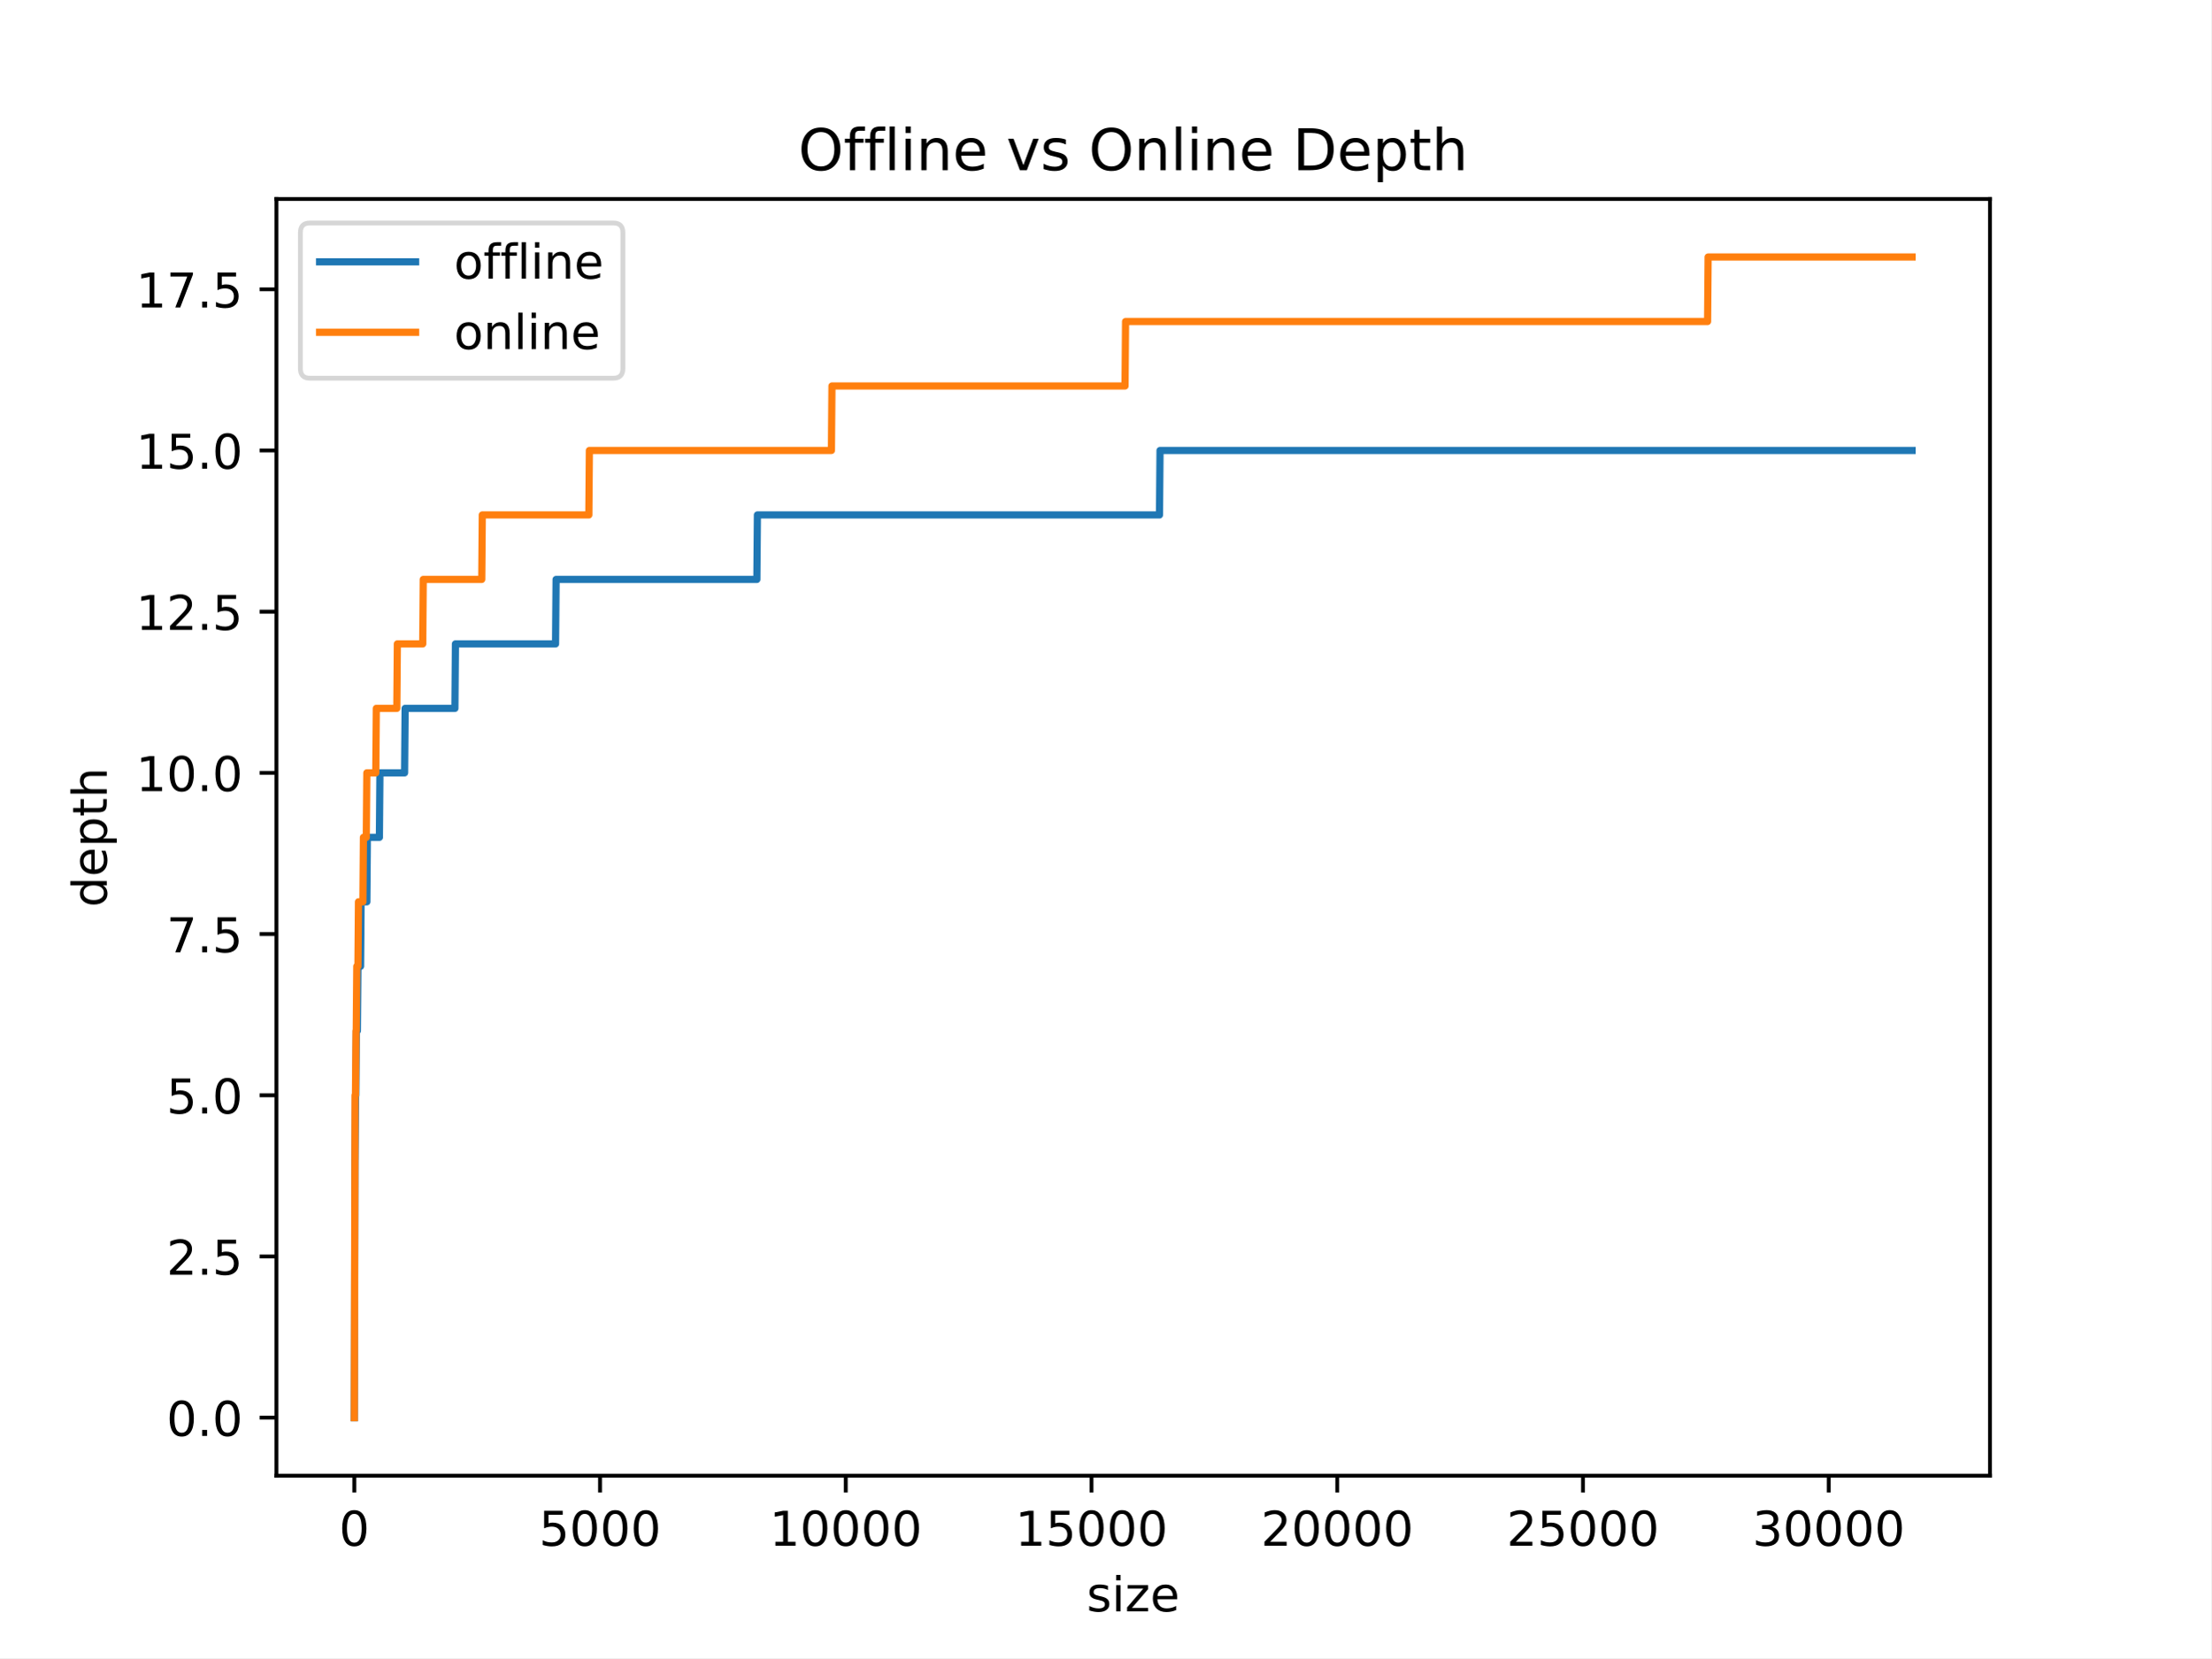
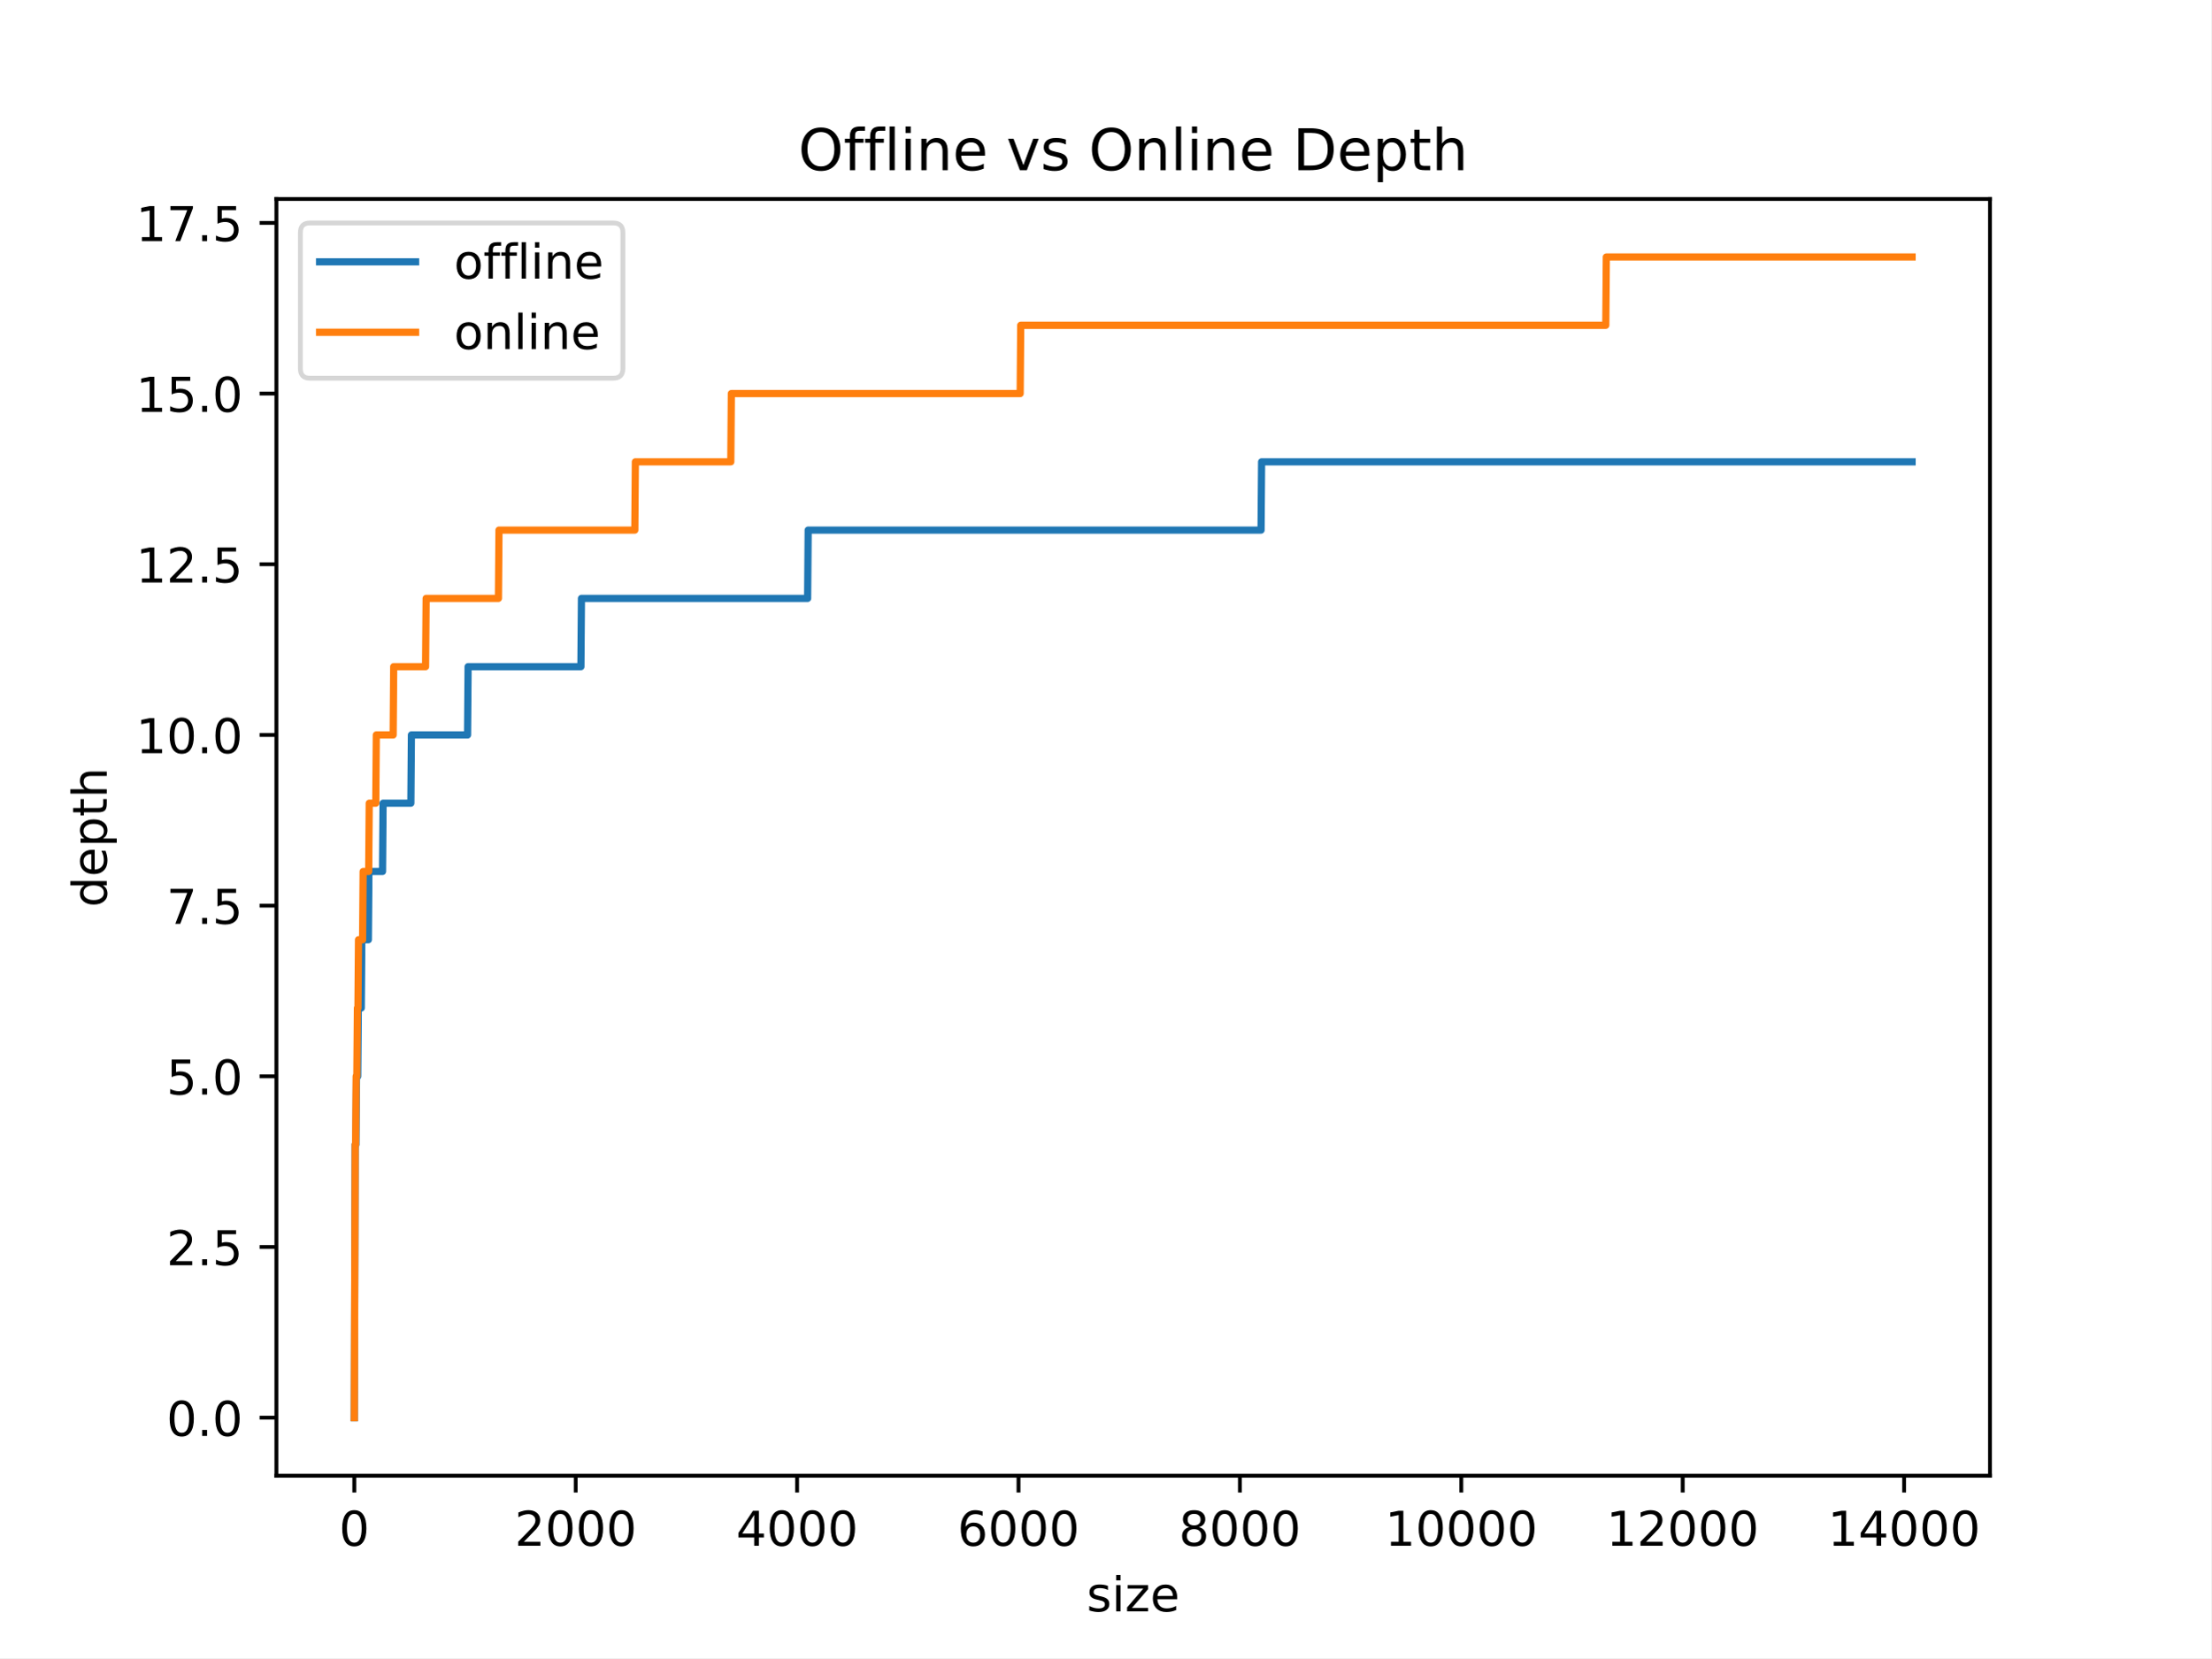
<svg xmlns="http://www.w3.org/2000/svg" xmlns:xlink="http://www.w3.org/1999/xlink" height="345.6pt" version="1.1" viewBox="0 0 460.8 345.6" width="460.8pt">
  <defs>
    <style type="text/css">
*{stroke-linecap:butt;stroke-linejoin:round;}
  </style>
  </defs>
  <g id="figure_1">
    <g id="patch_1">
      <path d="M 0 345.6  L 460.8 345.6  L 460.8 0  L 0 0  z " style="fill:#ffffff;" />
    </g>
    <g id="axes_1">
      <g id="patch_2">
        <path d="M 57.6 307.584  L 414.72 307.584  L 414.72 41.472  L 57.6 41.472  z " style="fill:#ffffff;" />
      </g>
      <g id="matplotlib.axis_1">
        <g id="xtick_1">
          <g id="line2d_1">
            <defs>
-               <path d="M 0 0  L 0 3.5  " id="m4bad02dc24" style="stroke:#000000;stroke-width:0.8;" />
-             </defs>
-             <g>
-               <use style="stroke:#000000;stroke-width:0.8;" x="73.833" xlink:href="#m4bad02dc24" y="307.584" />
+               <path d="M 0 0  L 0 3.5  " id="mfec7435ffe" style="stroke:#000000;stroke-width:0.8;" />
+             </defs>
+             <g>
+               <use style="stroke:#000000;stroke-width:0.8;" x="73.833" xlink:href="#mfec7435ffe" y="307.584" />
            </g>
          </g>
          <g id="text_1">
            <defs>
              <path d="M 31.781 66.406  Q 24.172 66.406 20.328 58.906  Q 16.5 51.422 16.5 36.375  Q 16.5 21.391 20.328 13.891  Q 24.172 6.391 31.781 6.391  Q 39.453 6.391 43.281 13.891  Q 47.125 21.391 47.125 36.375  Q 47.125 51.422 43.281 58.906  Q 39.453 66.406 31.781 66.406  z M 31.781 74.219  Q 44.047 74.219 50.516 64.516  Q 56.984 54.828 56.984 36.375  Q 56.984 17.969 50.516 8.266  Q 44.047 -1.422 31.781 -1.422  Q 19.531 -1.422 13.062 8.266  Q 6.594 17.969 6.594 36.375  Q 6.594 54.828 13.062 64.516  Q 19.531 74.219 31.781 74.219  z " id="DejaVuSans-48" />
            </defs>
            <g transform="translate(70.65148 322.1824)scale(0.1 -0.1)">
              <use xlink:href="#DejaVuSans-48" />
            </g>
          </g>
        </g>
        <g id="xtick_2">
          <g id="line2d_2">
            <g>
-               <use style="stroke:#000000;stroke-width:0.8;" x="125.047" xlink:href="#m4bad02dc24" y="307.584" />
+               <use style="stroke:#000000;stroke-width:0.8;" x="119.975" xlink:href="#mfec7435ffe" y="307.584" />
            </g>
          </g>
          <g id="text_2">
            <defs>
-               <path d="M 10.797 72.906  L 49.516 72.906  L 49.516 64.594  L 19.828 64.594  L 19.828 46.734  Q 21.969 47.469 24.109 47.828  Q 26.266 48.188 28.422 48.188  Q 40.625 48.188 47.75 41.5  Q 54.891 34.812 54.891 23.391  Q 54.891 11.625 47.562 5.094  Q 40.234 -1.422 26.906 -1.422  Q 22.312 -1.422 17.547 -0.641  Q 12.797 0.141 7.719 1.703  L 7.719 11.625  Q 12.109 9.234 16.797 8.062  Q 21.484 6.891 26.703 6.891  Q 35.156 6.891 40.078 11.328  Q 45.016 15.766 45.016 23.391  Q 45.016 31 40.078 35.438  Q 35.156 39.891 26.703 39.891  Q 22.75 39.891 18.812 39.016  Q 14.891 38.141 10.797 36.281  z " id="DejaVuSans-53" />
-             </defs>
-             <g transform="translate(112.3215 322.1824)scale(0.1 -0.1)">
-               <use xlink:href="#DejaVuSans-53" />
+               <path d="M 19.188 8.297  L 53.609 8.297  L 53.609 0  L 7.328 0  L 7.328 8.297  Q 12.938 14.109 22.625 23.891  Q 32.328 33.688 34.812 36.531  Q 39.547 41.844 41.422 45.531  Q 43.312 49.219 43.312 52.781  Q 43.312 58.594 39.234 62.25  Q 35.156 65.922 28.609 65.922  Q 23.969 65.922 18.812 64.312  Q 13.672 62.703 7.812 59.422  L 7.812 69.391  Q 13.766 71.781 18.938 73  Q 24.125 74.219 28.422 74.219  Q 39.75 74.219 46.484 68.547  Q 53.219 62.891 53.219 53.422  Q 53.219 48.922 51.531 44.891  Q 49.859 40.875 45.406 35.406  Q 44.188 33.984 37.641 27.219  Q 31.109 20.453 19.188 8.297  z " id="DejaVuSans-50" />
+             </defs>
+             <g transform="translate(107.2496 322.1824)scale(0.1 -0.1)">
+               <use xlink:href="#DejaVuSans-50" />
              <use x="63.623" xlink:href="#DejaVuSans-48" />
              <use x="127.246" xlink:href="#DejaVuSans-48" />
              <use x="190.869" xlink:href="#DejaVuSans-48" />
            </g>
          </g>
        </g>
        <g id="xtick_3">
          <g id="line2d_3">
            <g>
-               <use style="stroke:#000000;stroke-width:0.8;" x="176.26" xlink:href="#m4bad02dc24" y="307.584" />
+               <use style="stroke:#000000;stroke-width:0.8;" x="166.117" xlink:href="#mfec7435ffe" y="307.584" />
            </g>
          </g>
          <g id="text_3">
            <defs>
-               <path d="M 12.406 8.297  L 28.516 8.297  L 28.516 63.922  L 10.984 60.406  L 10.984 69.391  L 28.422 72.906  L 38.281 72.906  L 38.281 8.297  L 54.391 8.297  L 54.391 0  L 12.406 0  z " id="DejaVuSans-49" />
-             </defs>
-             <g transform="translate(160.3541 322.1824)scale(0.1 -0.1)">
-               <use xlink:href="#DejaVuSans-49" />
-               <use x="63.623" xlink:href="#DejaVuSans-48" />
-               <use x="127.246" xlink:href="#DejaVuSans-48" />
-               <use x="190.869" xlink:href="#DejaVuSans-48" />
-               <use x="254.492" xlink:href="#DejaVuSans-48" />
+               <path d="M 37.797 64.312  L 12.891 25.391  L 37.797 25.391  z M 35.203 72.906  L 47.609 72.906  L 47.609 25.391  L 58.016 25.391  L 58.016 17.188  L 47.609 17.188  L 47.609 0  L 37.797 0  L 37.797 17.188  L 4.891 17.188  L 4.891 26.703  z " id="DejaVuSans-52" />
+             </defs>
+             <g transform="translate(153.3916 322.1824)scale(0.1 -0.1)">
+               <use xlink:href="#DejaVuSans-52" />
+               <use x="63.623" xlink:href="#DejaVuSans-48" />
+               <use x="127.246" xlink:href="#DejaVuSans-48" />
+               <use x="190.869" xlink:href="#DejaVuSans-48" />
            </g>
          </g>
        </g>
        <g id="xtick_4">
          <g id="line2d_4">
            <g>
-               <use style="stroke:#000000;stroke-width:0.8;" x="227.474" xlink:href="#m4bad02dc24" y="307.584" />
+               <use style="stroke:#000000;stroke-width:0.8;" x="212.258" xlink:href="#mfec7435ffe" y="307.584" />
            </g>
          </g>
          <g id="text_4">
-             <g transform="translate(211.5679 322.1824)scale(0.1 -0.1)">
-               <use xlink:href="#DejaVuSans-49" />
-               <use x="63.623" xlink:href="#DejaVuSans-53" />
-               <use x="127.246" xlink:href="#DejaVuSans-48" />
-               <use x="190.869" xlink:href="#DejaVuSans-48" />
-               <use x="254.492" xlink:href="#DejaVuSans-48" />
+             <defs>
+               <path d="M 33.016 40.375  Q 26.375 40.375 22.484 35.828  Q 18.609 31.297 18.609 23.391  Q 18.609 15.531 22.484 10.953  Q 26.375 6.391 33.016 6.391  Q 39.656 6.391 43.531 10.953  Q 47.406 15.531 47.406 23.391  Q 47.406 31.297 43.531 35.828  Q 39.656 40.375 33.016 40.375  z M 52.594 71.297  L 52.594 62.312  Q 48.875 64.062 45.094 64.984  Q 41.312 65.922 37.594 65.922  Q 27.828 65.922 22.672 59.328  Q 17.531 52.734 16.797 39.406  Q 19.672 43.656 24.016 45.922  Q 28.375 48.188 33.594 48.188  Q 44.578 48.188 50.953 41.516  Q 57.328 34.859 57.328 23.391  Q 57.328 12.156 50.688 5.359  Q 44.047 -1.422 33.016 -1.422  Q 20.359 -1.422 13.672 8.266  Q 6.984 17.969 6.984 36.375  Q 6.984 53.656 15.188 63.938  Q 23.391 74.219 37.203 74.219  Q 40.922 74.219 44.703 73.484  Q 48.484 72.75 52.594 71.297  z " id="DejaVuSans-54" />
+             </defs>
+             <g transform="translate(199.5335 322.1824)scale(0.1 -0.1)">
+               <use xlink:href="#DejaVuSans-54" />
+               <use x="63.623" xlink:href="#DejaVuSans-48" />
+               <use x="127.246" xlink:href="#DejaVuSans-48" />
+               <use x="190.869" xlink:href="#DejaVuSans-48" />
            </g>
          </g>
        </g>
        <g id="xtick_5">
          <g id="line2d_5">
            <g>
-               <use style="stroke:#000000;stroke-width:0.8;" x="278.688" xlink:href="#m4bad02dc24" y="307.584" />
+               <use style="stroke:#000000;stroke-width:0.8;" x="258.4" xlink:href="#mfec7435ffe" y="307.584" />
            </g>
          </g>
          <g id="text_5">
            <defs>
-               <path d="M 19.188 8.297  L 53.609 8.297  L 53.609 0  L 7.328 0  L 7.328 8.297  Q 12.938 14.109 22.625 23.891  Q 32.328 33.688 34.812 36.531  Q 39.547 41.844 41.422 45.531  Q 43.312 49.219 43.312 52.781  Q 43.312 58.594 39.234 62.25  Q 35.156 65.922 28.609 65.922  Q 23.969 65.922 18.812 64.312  Q 13.672 62.703 7.812 59.422  L 7.812 69.391  Q 13.766 71.781 18.938 73  Q 24.125 74.219 28.422 74.219  Q 39.75 74.219 46.484 68.547  Q 53.219 62.891 53.219 53.422  Q 53.219 48.922 51.531 44.891  Q 49.859 40.875 45.406 35.406  Q 44.188 33.984 37.641 27.219  Q 31.109 20.453 19.188 8.297  z " id="DejaVuSans-50" />
-             </defs>
-             <g transform="translate(262.7817 322.1824)scale(0.1 -0.1)">
-               <use xlink:href="#DejaVuSans-50" />
-               <use x="63.623" xlink:href="#DejaVuSans-48" />
-               <use x="127.246" xlink:href="#DejaVuSans-48" />
-               <use x="190.869" xlink:href="#DejaVuSans-48" />
-               <use x="254.492" xlink:href="#DejaVuSans-48" />
+               <path d="M 31.781 34.625  Q 24.75 34.625 20.719 30.859  Q 16.703 27.094 16.703 20.516  Q 16.703 13.922 20.719 10.156  Q 24.75 6.391 31.781 6.391  Q 38.812 6.391 42.859 10.172  Q 46.922 13.969 46.922 20.516  Q 46.922 27.094 42.891 30.859  Q 38.875 34.625 31.781 34.625  z M 21.922 38.812  Q 15.578 40.375 12.031 44.719  Q 8.5 49.078 8.5 55.328  Q 8.5 64.062 14.719 69.141  Q 20.953 74.219 31.781 74.219  Q 42.672 74.219 48.875 69.141  Q 55.078 64.062 55.078 55.328  Q 55.078 49.078 51.531 44.719  Q 48 40.375 41.703 38.812  Q 48.828 37.156 52.797 32.312  Q 56.781 27.484 56.781 20.516  Q 56.781 9.906 50.312 4.234  Q 43.844 -1.422 31.781 -1.422  Q 19.734 -1.422 13.25 4.234  Q 6.781 9.906 6.781 20.516  Q 6.781 27.484 10.781 32.312  Q 14.797 37.156 21.922 38.812  z M 18.312 54.391  Q 18.312 48.734 21.844 45.562  Q 25.391 42.391 31.781 42.391  Q 38.141 42.391 41.719 45.562  Q 45.312 48.734 45.312 54.391  Q 45.312 60.062 41.719 63.234  Q 38.141 66.406 31.781 66.406  Q 25.391 66.406 21.844 63.234  Q 18.312 60.062 18.312 54.391  z " id="DejaVuSans-56" />
+             </defs>
+             <g transform="translate(245.6754 322.1824)scale(0.1 -0.1)">
+               <use xlink:href="#DejaVuSans-56" />
+               <use x="63.623" xlink:href="#DejaVuSans-48" />
+               <use x="127.246" xlink:href="#DejaVuSans-48" />
+               <use x="190.869" xlink:href="#DejaVuSans-48" />
            </g>
          </g>
        </g>
        <g id="xtick_6">
          <g id="line2d_6">
            <g>
-               <use style="stroke:#000000;stroke-width:0.8;" x="329.902" xlink:href="#m4bad02dc24" y="307.584" />
+               <use style="stroke:#000000;stroke-width:0.8;" x="304.542" xlink:href="#mfec7435ffe" y="307.584" />
            </g>
          </g>
          <g id="text_6">
-             <g transform="translate(313.9955 322.1824)scale(0.1 -0.1)">
-               <use xlink:href="#DejaVuSans-50" />
-               <use x="63.623" xlink:href="#DejaVuSans-53" />
+             <defs>
+               <path d="M 12.406 8.297  L 28.516 8.297  L 28.516 63.922  L 10.984 60.406  L 10.984 69.391  L 28.422 72.906  L 38.281 72.906  L 38.281 8.297  L 54.391 8.297  L 54.391 0  L 12.406 0  z " id="DejaVuSans-49" />
+             </defs>
+             <g transform="translate(288.6361 322.1824)scale(0.1 -0.1)">
+               <use xlink:href="#DejaVuSans-49" />
+               <use x="63.623" xlink:href="#DejaVuSans-48" />
              <use x="127.246" xlink:href="#DejaVuSans-48" />
              <use x="190.869" xlink:href="#DejaVuSans-48" />
              <use x="254.492" xlink:href="#DejaVuSans-48" />
            </g>
          </g>
        </g>
        <g id="xtick_7">
          <g id="line2d_7">
            <g>
-               <use style="stroke:#000000;stroke-width:0.8;" x="381.116" xlink:href="#m4bad02dc24" y="307.584" />
+               <use style="stroke:#000000;stroke-width:0.8;" x="350.684" xlink:href="#mfec7435ffe" y="307.584" />
            </g>
          </g>
          <g id="text_7">
-             <defs>
-               <path d="M 40.578 39.312  Q 47.656 37.797 51.625 33  Q 55.609 28.219 55.609 21.188  Q 55.609 10.406 48.188 4.484  Q 40.766 -1.422 27.094 -1.422  Q 22.516 -1.422 17.656 -0.516  Q 12.797 0.391 7.625 2.203  L 7.625 11.719  Q 11.719 9.328 16.594 8.109  Q 21.484 6.891 26.812 6.891  Q 36.078 6.891 40.938 10.547  Q 45.797 14.203 45.797 21.188  Q 45.797 27.641 41.281 31.266  Q 36.766 34.906 28.719 34.906  L 20.219 34.906  L 20.219 43.016  L 29.109 43.016  Q 36.375 43.016 40.234 45.922  Q 44.094 48.828 44.094 54.297  Q 44.094 59.906 40.109 62.906  Q 36.141 65.922 28.719 65.922  Q 24.656 65.922 20.016 65.031  Q 15.375 64.156 9.812 62.312  L 9.812 71.094  Q 15.438 72.656 20.344 73.438  Q 25.25 74.219 29.594 74.219  Q 40.828 74.219 47.359 69.109  Q 53.906 64.016 53.906 55.328  Q 53.906 49.266 50.438 45.094  Q 46.969 40.922 40.578 39.312  z " id="DejaVuSans-51" />
-             </defs>
-             <g transform="translate(365.2093 322.1824)scale(0.1 -0.1)">
-               <use xlink:href="#DejaVuSans-51" />
-               <use x="63.623" xlink:href="#DejaVuSans-48" />
+             <g transform="translate(334.778 322.1824)scale(0.1 -0.1)">
+               <use xlink:href="#DejaVuSans-49" />
+               <use x="63.623" xlink:href="#DejaVuSans-50" />
              <use x="127.246" xlink:href="#DejaVuSans-48" />
              <use x="190.869" xlink:href="#DejaVuSans-48" />
              <use x="254.492" xlink:href="#DejaVuSans-48" />
            </g>
          </g>
        </g>
-         <g id="text_8">
+         <g id="xtick_8">
+           <g id="line2d_8">
+             <g>
+               <use style="stroke:#000000;stroke-width:0.8;" x="396.826" xlink:href="#mfec7435ffe" y="307.584" />
+             </g>
+           </g>
+           <g id="text_8">
+             <g transform="translate(380.9199 322.1824)scale(0.1 -0.1)">
+               <use xlink:href="#DejaVuSans-49" />
+               <use x="63.623" xlink:href="#DejaVuSans-52" />
+               <use x="127.246" xlink:href="#DejaVuSans-48" />
+               <use x="190.869" xlink:href="#DejaVuSans-48" />
+               <use x="254.492" xlink:href="#DejaVuSans-48" />
+             </g>
+           </g>
+         </g>
+         <g id="text_9">
          <defs>
            <path d="M 44.281 53.078  L 44.281 44.578  Q 40.484 46.531 36.375 47.5  Q 32.281 48.484 27.875 48.484  Q 21.188 48.484 17.844 46.438  Q 14.5 44.391 14.5 40.281  Q 14.5 37.156 16.891 35.375  Q 19.281 33.594 26.516 31.984  L 29.594 31.297  Q 39.156 29.25 43.188 25.516  Q 47.219 21.781 47.219 15.094  Q 47.219 7.469 41.188 3.016  Q 35.156 -1.422 24.609 -1.422  Q 20.219 -1.422 15.453 -0.562  Q 10.688 0.297 5.422 2  L 5.422 11.281  Q 10.406 8.688 15.234 7.391  Q 20.062 6.109 24.812 6.109  Q 31.156 6.109 34.562 8.281  Q 37.984 10.453 37.984 14.406  Q 37.984 18.062 35.516 20.016  Q 33.062 21.969 24.703 23.781  L 21.578 24.516  Q 13.234 26.266 9.516 29.906  Q 5.812 33.547 5.812 39.891  Q 5.812 47.609 11.281 51.797  Q 16.75 56 26.812 56  Q 31.781 56 36.172 55.266  Q 40.578 54.547 44.281 53.078  z " id="DejaVuSans-115" />
            <path d="M 9.422 54.688  L 18.406 54.688  L 18.406 0  L 9.422 0  z M 9.422 75.984  L 18.406 75.984  L 18.406 64.594  L 9.422 64.594  z " id="DejaVuSans-105" />
            <path d="M 5.516 54.688  L 48.188 54.688  L 48.188 46.484  L 14.406 7.172  L 48.188 7.172  L 48.188 0  L 4.297 0  L 4.297 8.203  L 38.094 47.516  L 5.516 47.516  z " id="DejaVuSans-122" />
            <path d="M 56.203 29.594  L 56.203 25.203  L 14.891 25.203  Q 15.484 15.922 20.484 11.062  Q 25.484 6.203 34.422 6.203  Q 39.594 6.203 44.453 7.469  Q 49.312 8.734 54.109 11.281  L 54.109 2.781  Q 49.266 0.734 44.188 -0.344  Q 39.109 -1.422 33.891 -1.422  Q 20.797 -1.422 13.156 6.188  Q 5.516 13.812 5.516 26.812  Q 5.516 40.234 12.766 48.109  Q 20.016 56 32.328 56  Q 43.359 56 49.781 48.891  Q 56.203 41.797 56.203 29.594  z M 47.219 32.234  Q 47.125 39.594 43.094 43.984  Q 39.062 48.391 32.422 48.391  Q 24.906 48.391 20.391 44.141  Q 15.875 39.891 15.188 32.172  z " id="DejaVuSans-101" />
          </defs>
          <g transform="translate(226.4655 335.8606)scale(0.1 -0.1)">
            <use xlink:href="#DejaVuSans-115" />
            <use x="52.1" xlink:href="#DejaVuSans-105" />
            <use x="79.883" xlink:href="#DejaVuSans-122" />
            <use x="132.373" xlink:href="#DejaVuSans-101" />
          </g>
        </g>
      </g>
      <g id="matplotlib.axis_2">
        <g id="ytick_1">
-           <g id="line2d_8">
-             <defs>
-               <path d="M 0 0  L -3.5 0  " id="m435a997196" style="stroke:#000000;stroke-width:0.8;" />
-             </defs>
-             <g>
-               <use style="stroke:#000000;stroke-width:0.8;" x="57.6" xlink:href="#m435a997196" y="295.488" />
-             </g>
-           </g>
-           <g id="text_9">
+           <g id="line2d_9">
+             <defs>
+               <path d="M 0 0  L -3.5 0  " id="m0fbe414d93" style="stroke:#000000;stroke-width:0.8;" />
+             </defs>
+             <g>
+               <use style="stroke:#000000;stroke-width:0.8;" x="57.6" xlink:href="#m0fbe414d93" y="295.488" />
+             </g>
+           </g>
+           <g id="text_10">
            <defs>
              <path d="M 10.688 12.406  L 21 12.406  L 21 0  L 10.688 0  z " id="DejaVuSans-46" />
            </defs>
            <g transform="translate(34.69687 299.2872)scale(0.1 -0.1)">
              <use xlink:href="#DejaVuSans-48" />
              <use x="63.623" xlink:href="#DejaVuSans-46" />
              <use x="95.41" xlink:href="#DejaVuSans-48" />
            </g>
          </g>
        </g>
        <g id="ytick_2">
-           <g id="line2d_9">
-             <g>
-               <use style="stroke:#000000;stroke-width:0.8;" x="57.6" xlink:href="#m435a997196" y="261.888" />
-             </g>
-           </g>
-           <g id="text_10">
-             <g transform="translate(34.69687 265.6872)scale(0.1 -0.1)">
+           <g id="line2d_10">
+             <g>
+               <use style="stroke:#000000;stroke-width:0.8;" x="57.6" xlink:href="#m0fbe414d93" y="259.912" />
+             </g>
+           </g>
+           <g id="text_11">
+             <defs>
+               <path d="M 10.797 72.906  L 49.516 72.906  L 49.516 64.594  L 19.828 64.594  L 19.828 46.734  Q 21.969 47.469 24.109 47.828  Q 26.266 48.188 28.422 48.188  Q 40.625 48.188 47.75 41.5  Q 54.891 34.812 54.891 23.391  Q 54.891 11.625 47.562 5.094  Q 40.234 -1.422 26.906 -1.422  Q 22.312 -1.422 17.547 -0.641  Q 12.797 0.141 7.719 1.703  L 7.719 11.625  Q 12.109 9.234 16.797 8.062  Q 21.484 6.891 26.703 6.891  Q 35.156 6.891 40.078 11.328  Q 45.016 15.766 45.016 23.391  Q 45.016 31 40.078 35.438  Q 35.156 39.891 26.703 39.891  Q 22.75 39.891 18.812 39.016  Q 14.891 38.141 10.797 36.281  z " id="DejaVuSans-53" />
+             </defs>
+             <g transform="translate(34.69687 263.7107)scale(0.1 -0.1)">
              <use xlink:href="#DejaVuSans-50" />
              <use x="63.623" xlink:href="#DejaVuSans-46" />
              <use x="95.41" xlink:href="#DejaVuSans-53" />
            </g>
          </g>
        </g>
        <g id="ytick_3">
-           <g id="line2d_10">
-             <g>
-               <use style="stroke:#000000;stroke-width:0.8;" x="57.6" xlink:href="#m435a997196" y="228.288" />
-             </g>
-           </g>
-           <g id="text_11">
-             <g transform="translate(34.69687 232.0872)scale(0.1 -0.1)">
+           <g id="line2d_11">
+             <g>
+               <use style="stroke:#000000;stroke-width:0.8;" x="57.6" xlink:href="#m0fbe414d93" y="224.335" />
+             </g>
+           </g>
+           <g id="text_12">
+             <g transform="translate(34.69687 228.1343)scale(0.1 -0.1)">
              <use xlink:href="#DejaVuSans-53" />
              <use x="63.623" xlink:href="#DejaVuSans-46" />
              <use x="95.41" xlink:href="#DejaVuSans-48" />
            </g>
          </g>
        </g>
        <g id="ytick_4">
-           <g id="line2d_11">
-             <g>
-               <use style="stroke:#000000;stroke-width:0.8;" x="57.6" xlink:href="#m435a997196" y="194.688" />
-             </g>
-           </g>
-           <g id="text_12">
+           <g id="line2d_12">
+             <g>
+               <use style="stroke:#000000;stroke-width:0.8;" x="57.6" xlink:href="#m0fbe414d93" y="188.759" />
+             </g>
+           </g>
+           <g id="text_13">
            <defs>
              <path d="M 8.203 72.906  L 55.078 72.906  L 55.078 68.703  L 28.609 0  L 18.312 0  L 43.219 64.594  L 8.203 64.594  z " id="DejaVuSans-55" />
            </defs>
-             <g transform="translate(34.69687 198.4872)scale(0.1 -0.1)">
+             <g transform="translate(34.69687 192.5578)scale(0.1 -0.1)">
              <use xlink:href="#DejaVuSans-55" />
              <use x="63.623" xlink:href="#DejaVuSans-46" />
              <use x="95.41" xlink:href="#DejaVuSans-53" />
            </g>
          </g>
        </g>
        <g id="ytick_5">
-           <g id="line2d_12">
-             <g>
-               <use style="stroke:#000000;stroke-width:0.8;" x="57.6" xlink:href="#m435a997196" y="161.088" />
-             </g>
-           </g>
-           <g id="text_13">
-             <g transform="translate(28.33438 164.8872)scale(0.1 -0.1)">
+           <g id="line2d_13">
+             <g>
+               <use style="stroke:#000000;stroke-width:0.8;" x="57.6" xlink:href="#m0fbe414d93" y="153.182" />
+             </g>
+           </g>
+           <g id="text_14">
+             <g transform="translate(28.33438 156.9813)scale(0.1 -0.1)">
              <use xlink:href="#DejaVuSans-49" />
              <use x="63.623" xlink:href="#DejaVuSans-48" />
              <use x="127.246" xlink:href="#DejaVuSans-46" />
              <use x="159.033" xlink:href="#DejaVuSans-48" />
            </g>
          </g>
        </g>
        <g id="ytick_6">
-           <g id="line2d_13">
-             <g>
-               <use style="stroke:#000000;stroke-width:0.8;" x="57.6" xlink:href="#m435a997196" y="127.488" />
-             </g>
-           </g>
-           <g id="text_14">
-             <g transform="translate(28.33438 131.2872)scale(0.1 -0.1)">
+           <g id="line2d_14">
+             <g>
+               <use style="stroke:#000000;stroke-width:0.8;" x="57.6" xlink:href="#m0fbe414d93" y="117.606" />
+             </g>
+           </g>
+           <g id="text_15">
+             <g transform="translate(28.33438 121.4049)scale(0.1 -0.1)">
              <use xlink:href="#DejaVuSans-49" />
              <use x="63.623" xlink:href="#DejaVuSans-50" />
              <use x="127.246" xlink:href="#DejaVuSans-46" />
              <use x="159.033" xlink:href="#DejaVuSans-53" />
            </g>
          </g>
        </g>
        <g id="ytick_7">
-           <g id="line2d_14">
-             <g>
-               <use style="stroke:#000000;stroke-width:0.8;" x="57.6" xlink:href="#m435a997196" y="93.888" />
-             </g>
-           </g>
-           <g id="text_15">
-             <g transform="translate(28.33438 97.68722)scale(0.1 -0.1)">
+           <g id="line2d_15">
+             <g>
+               <use style="stroke:#000000;stroke-width:0.8;" x="57.6" xlink:href="#m0fbe414d93" y="82.029" />
+             </g>
+           </g>
+           <g id="text_16">
+             <g transform="translate(28.33438 85.8284)scale(0.1 -0.1)">
              <use xlink:href="#DejaVuSans-49" />
              <use x="63.623" xlink:href="#DejaVuSans-53" />
              <use x="127.246" xlink:href="#DejaVuSans-46" />
              <use x="159.033" xlink:href="#DejaVuSans-48" />
            </g>
          </g>
        </g>
        <g id="ytick_8">
-           <g id="line2d_15">
-             <g>
-               <use style="stroke:#000000;stroke-width:0.8;" x="57.6" xlink:href="#m435a997196" y="60.288" />
-             </g>
-           </g>
-           <g id="text_16">
-             <g transform="translate(28.33438 64.08722)scale(0.1 -0.1)">
+           <g id="line2d_16">
+             <g>
+               <use style="stroke:#000000;stroke-width:0.8;" x="57.6" xlink:href="#m0fbe414d93" y="46.453" />
+             </g>
+           </g>
+           <g id="text_17">
+             <g transform="translate(28.33438 50.25192)scale(0.1 -0.1)">
              <use xlink:href="#DejaVuSans-49" />
              <use x="63.623" xlink:href="#DejaVuSans-55" />
              <use x="127.246" xlink:href="#DejaVuSans-46" />
              <use x="159.033" xlink:href="#DejaVuSans-53" />
            </g>
          </g>
        </g>
-         <g id="text_17">
+         <g id="text_18">
          <defs>
            <path d="M 45.406 46.391  L 45.406 75.984  L 54.391 75.984  L 54.391 0  L 45.406 0  L 45.406 8.203  Q 42.578 3.328 38.25 0.953  Q 33.938 -1.422 27.875 -1.422  Q 17.969 -1.422 11.734 6.484  Q 5.516 14.406 5.516 27.297  Q 5.516 40.188 11.734 48.094  Q 17.969 56 27.875 56  Q 33.938 56 38.25 53.625  Q 42.578 51.266 45.406 46.391  z M 14.797 27.297  Q 14.797 17.391 18.875 11.75  Q 22.953 6.109 30.078 6.109  Q 37.203 6.109 41.297 11.75  Q 45.406 17.391 45.406 27.297  Q 45.406 37.203 41.297 42.844  Q 37.203 48.484 30.078 48.484  Q 22.953 48.484 18.875 42.844  Q 14.797 37.203 14.797 27.297  z " id="DejaVuSans-100" />
            <path d="M 18.109 8.203  L 18.109 -20.797  L 9.078 -20.797  L 9.078 54.688  L 18.109 54.688  L 18.109 46.391  Q 20.953 51.266 25.266 53.625  Q 29.594 56 35.594 56  Q 45.562 56 51.781 48.094  Q 58.016 40.188 58.016 27.297  Q 58.016 14.406 51.781 6.484  Q 45.562 -1.422 35.594 -1.422  Q 29.594 -1.422 25.266 0.953  Q 20.953 3.328 18.109 8.203  z M 48.688 27.297  Q 48.688 37.203 44.609 42.844  Q 40.531 48.484 33.406 48.484  Q 26.266 48.484 22.188 42.844  Q 18.109 37.203 18.109 27.297  Q 18.109 17.391 22.188 11.75  Q 26.266 6.109 33.406 6.109  Q 40.531 6.109 44.609 11.75  Q 48.688 17.391 48.688 27.297  z " id="DejaVuSans-112" />
            <path d="M 18.312 70.219  L 18.312 54.688  L 36.812 54.688  L 36.812 47.703  L 18.312 47.703  L 18.312 18.016  Q 18.312 11.328 20.141 9.422  Q 21.969 7.516 27.594 7.516  L 36.812 7.516  L 36.812 0  L 27.594 0  Q 17.188 0 13.234 3.875  Q 9.281 7.766 9.281 18.016  L 9.281 47.703  L 2.688 47.703  L 2.688 54.688  L 9.281 54.688  L 9.281 70.219  z " id="DejaVuSans-116" />
            <path d="M 54.891 33.016  L 54.891 0  L 45.906 0  L 45.906 32.719  Q 45.906 40.484 42.875 44.328  Q 39.844 48.188 33.797 48.188  Q 26.516 48.188 22.312 43.547  Q 18.109 38.922 18.109 30.906  L 18.109 0  L 9.078 0  L 9.078 75.984  L 18.109 75.984  L 18.109 46.188  Q 21.344 51.125 25.703 53.562  Q 30.078 56 35.797 56  Q 45.219 56 50.047 50.172  Q 54.891 44.344 54.891 33.016  z " id="DejaVuSans-104" />
          </defs>
          <g transform="translate(22.25469 189.0819)rotate(-90)scale(0.1 -0.1)">
            <use xlink:href="#DejaVuSans-100" />
            <use x="63.477" xlink:href="#DejaVuSans-101" />
            <use x="125" xlink:href="#DejaVuSans-112" />
            <use x="188.477" xlink:href="#DejaVuSans-116" />
            <use x="227.686" xlink:href="#DejaVuSans-104" />
          </g>
        </g>
      </g>
-       <g id="line2d_16">
-         <path clip-path="url(#p6a8f46d4a2)" d="M 73.833 295.488  L 73.976 241.728  L 73.986 241.728  L 74.099 228.288  L 74.15 228.288  L 74.263 214.848  L 74.478 214.848  L 74.591 201.408  L 75.134 201.408  L 75.246 187.968  L 76.445 187.968  L 76.557 174.528  L 79.067 174.528  L 79.179 161.088  L 84.311 161.088  L 84.424 147.648  L 94.8 147.648  L 94.912 134.208  L 115.777 134.208  L 115.89 120.768  L 157.731 120.768  L 157.844 107.328  L 241.64 107.328  L 241.753 93.888  L 398.487 93.888  L 398.487 93.888  " style="fill:none;stroke:#1f77b4;stroke-linecap:square;stroke-width:1.5;" />
-       </g>
      <g id="line2d_17">
-         <path clip-path="url(#p6a8f46d4a2)" d="M 73.833 295.488  L 73.986 228.288  L 74.079 228.288  L 74.191 214.848  L 74.242 214.848  L 74.355 201.408  L 74.591 201.408  L 74.703 187.968  L 75.625 187.968  L 75.738 174.528  L 76.332 174.528  L 76.445 161.088  L 78.309 161.088  L 78.421 147.648  L 82.693 147.648  L 82.805 134.208  L 88.091 134.208  L 88.203 120.768  L 100.392 120.768  L 100.505 107.328  L 122.711 107.328  L 122.824 93.888  L 173.269 93.888  L 173.382 80.448  L 234.46 80.448  L 234.572 67.008  L 355.867 67.008  L 355.98 53.568  L 398.487 53.568  L 398.487 53.568  " style="fill:none;stroke:#ff7f0e;stroke-linecap:square;stroke-width:1.5;" />
+         <path clip-path="url(#p1cbdde5254)" d="M 73.833 295.488  L 74.017 238.566  L 74.179 238.566  L 74.294 224.335  L 74.548 224.335  L 74.663 210.104  L 75.286 210.104  L 75.402 195.874  L 76.763 195.874  L 76.878 181.643  L 79.716 181.643  L 79.831 167.413  L 85.622 167.413  L 85.737 153.182  L 97.434 153.182  L 97.55 138.952  L 121.059 138.952  L 121.174 124.721  L 168.308 124.721  L 168.424 110.49  L 262.807 110.49  L 262.922 96.26  L 398.487 96.26  L 398.487 96.26  " style="fill:none;stroke:#1f77b4;stroke-linecap:square;stroke-width:1.5;" />
+       </g>
+       <g id="line2d_18">
+         <path clip-path="url(#p1cbdde5254)" d="M 73.833 295.488  L 74.017 238.566  L 74.11 238.566  L 74.225 224.335  L 74.363 224.335  L 74.479 210.104  L 74.594 210.104  L 74.709 195.874  L 75.563 195.874  L 75.678 181.643  L 76.832 181.643  L 76.947 167.413  L 78.308 167.413  L 78.424 153.182  L 81.931 153.182  L 82.046 138.952  L 88.69 138.952  L 88.806 124.721  L 103.871 124.721  L 103.986 110.49  L 132.295 110.49  L 132.41 96.26  L 152.297 96.26  L 152.412 82.029  L 212.605 82.029  L 212.72 67.799  L 334.65 67.799  L 334.765 53.568  L 398.487 53.568  L 398.487 53.568  " style="fill:none;stroke:#ff7f0e;stroke-linecap:square;stroke-width:1.5;" />
      </g>
      <g id="patch_3">
        <path d="M 57.6 307.584  L 57.6 41.472  " style="fill:none;stroke:#000000;stroke-linecap:square;stroke-linejoin:miter;stroke-width:0.8;" />
      </g>
      <g id="patch_4">
        <path d="M 414.72 307.584  L 414.72 41.472  " style="fill:none;stroke:#000000;stroke-linecap:square;stroke-linejoin:miter;stroke-width:0.8;" />
      </g>
      <g id="patch_5">
        <path d="M 57.6 307.584  L 414.72 307.584  " style="fill:none;stroke:#000000;stroke-linecap:square;stroke-linejoin:miter;stroke-width:0.8;" />
      </g>
      <g id="patch_6">
        <path d="M 57.6 41.472  L 414.72 41.472  " style="fill:none;stroke:#000000;stroke-linecap:square;stroke-linejoin:miter;stroke-width:0.8;" />
      </g>
-       <g id="text_18">
+       <g id="text_19">
        <defs>
          <path d="M 39.406 66.219  Q 28.656 66.219 22.328 58.203  Q 16.016 50.203 16.016 36.375  Q 16.016 22.609 22.328 14.594  Q 28.656 6.594 39.406 6.594  Q 50.141 6.594 56.422 14.594  Q 62.703 22.609 62.703 36.375  Q 62.703 50.203 56.422 58.203  Q 50.141 66.219 39.406 66.219  z M 39.406 74.219  Q 54.734 74.219 63.906 63.938  Q 73.094 53.656 73.094 36.375  Q 73.094 19.141 63.906 8.859  Q 54.734 -1.422 39.406 -1.422  Q 24.031 -1.422 14.812 8.828  Q 5.609 19.094 5.609 36.375  Q 5.609 53.656 14.812 63.938  Q 24.031 74.219 39.406 74.219  z " id="DejaVuSans-79" />
          <path d="M 37.109 75.984  L 37.109 68.5  L 28.516 68.5  Q 23.688 68.5 21.797 66.547  Q 19.922 64.594 19.922 59.516  L 19.922 54.688  L 34.719 54.688  L 34.719 47.703  L 19.922 47.703  L 19.922 0  L 10.891 0  L 10.891 47.703  L 2.297 47.703  L 2.297 54.688  L 10.891 54.688  L 10.891 58.5  Q 10.891 67.625 15.141 71.797  Q 19.391 75.984 28.609 75.984  z " id="DejaVuSans-102" />
          <path d="M 9.422 75.984  L 18.406 75.984  L 18.406 0  L 9.422 0  z " id="DejaVuSans-108" />
          <path d="M 54.891 33.016  L 54.891 0  L 45.906 0  L 45.906 32.719  Q 45.906 40.484 42.875 44.328  Q 39.844 48.188 33.797 48.188  Q 26.516 48.188 22.312 43.547  Q 18.109 38.922 18.109 30.906  L 18.109 0  L 9.078 0  L 9.078 54.688  L 18.109 54.688  L 18.109 46.188  Q 21.344 51.125 25.703 53.562  Q 30.078 56 35.797 56  Q 45.219 56 50.047 50.172  Q 54.891 44.344 54.891 33.016  z " id="DejaVuSans-110" />
          <path id="DejaVuSans-32" />
          <path d="M 2.984 54.688  L 12.5 54.688  L 29.594 8.797  L 46.688 54.688  L 56.203 54.688  L 35.688 0  L 23.484 0  z " id="DejaVuSans-118" />
          <path d="M 19.672 64.797  L 19.672 8.109  L 31.594 8.109  Q 46.688 8.109 53.688 14.938  Q 60.688 21.781 60.688 36.531  Q 60.688 51.172 53.688 57.984  Q 46.688 64.797 31.594 64.797  z M 9.812 72.906  L 30.078 72.906  Q 51.266 72.906 61.172 64.094  Q 71.094 55.281 71.094 36.531  Q 71.094 17.672 61.125 8.828  Q 51.172 0 30.078 0  L 9.812 0  z " id="DejaVuSans-68" />
        </defs>
        <g transform="translate(166.3575 35.472)scale(0.12 -0.12)">
          <use xlink:href="#DejaVuSans-79" />
          <use x="78.711" xlink:href="#DejaVuSans-102" />
          <use x="113.916" xlink:href="#DejaVuSans-102" />
          <use x="149.121" xlink:href="#DejaVuSans-108" />
          <use x="176.904" xlink:href="#DejaVuSans-105" />
          <use x="204.688" xlink:href="#DejaVuSans-110" />
          <use x="268.066" xlink:href="#DejaVuSans-101" />
          <use x="329.59" xlink:href="#DejaVuSans-32" />
          <use x="361.377" xlink:href="#DejaVuSans-118" />
          <use x="420.557" xlink:href="#DejaVuSans-115" />
          <use x="472.656" xlink:href="#DejaVuSans-32" />
          <use x="504.443" xlink:href="#DejaVuSans-79" />
          <use x="583.154" xlink:href="#DejaVuSans-110" />
          <use x="646.533" xlink:href="#DejaVuSans-108" />
          <use x="674.316" xlink:href="#DejaVuSans-105" />
          <use x="702.1" xlink:href="#DejaVuSans-110" />
          <use x="765.479" xlink:href="#DejaVuSans-101" />
          <use x="827.002" xlink:href="#DejaVuSans-32" />
          <use x="858.789" xlink:href="#DejaVuSans-68" />
          <use x="935.791" xlink:href="#DejaVuSans-101" />
          <use x="997.314" xlink:href="#DejaVuSans-112" />
          <use x="1060.791" xlink:href="#DejaVuSans-116" />
          <use x="1100" xlink:href="#DejaVuSans-104" />
        </g>
      </g>
      <g id="legend_1">
        <g id="patch_7">
          <path d="M 64.6 78.828  L 127.806 78.828  Q 129.806 78.828 129.806 76.828  L 129.806 48.472  Q 129.806 46.472 127.806 46.472  L 64.6 46.472  Q 62.6 46.472 62.6 48.472  L 62.6 76.828  Q 62.6 78.828 64.6 78.828  z " style="fill:#ffffff;opacity:0.8;stroke:#cccccc;stroke-linejoin:miter;" />
        </g>
-         <g id="line2d_18">
+         <g id="line2d_19">
          <path d="M 66.6 54.57  L 86.6 54.57  " style="fill:none;stroke:#1f77b4;stroke-linecap:square;stroke-width:1.5;" />
        </g>
-         <g id="line2d_19" />
-         <g id="text_19">
+         <g id="line2d_20" />
+         <g id="text_20">
          <defs>
            <path d="M 30.609 48.391  Q 23.391 48.391 19.188 42.75  Q 14.984 37.109 14.984 27.297  Q 14.984 17.484 19.156 11.844  Q 23.344 6.203 30.609 6.203  Q 37.797 6.203 41.984 11.859  Q 46.188 17.531 46.188 27.297  Q 46.188 37.016 41.984 42.703  Q 37.797 48.391 30.609 48.391  z M 30.609 56  Q 42.328 56 49.016 48.375  Q 55.719 40.766 55.719 27.297  Q 55.719 13.875 49.016 6.219  Q 42.328 -1.422 30.609 -1.422  Q 18.844 -1.422 12.172 6.219  Q 5.516 13.875 5.516 27.297  Q 5.516 40.766 12.172 48.375  Q 18.844 56 30.609 56  z " id="DejaVuSans-111" />
          </defs>
          <g transform="translate(94.6 58.07044)scale(0.1 -0.1)">
            <use xlink:href="#DejaVuSans-111" />
            <use x="61.182" xlink:href="#DejaVuSans-102" />
            <use x="96.387" xlink:href="#DejaVuSans-102" />
            <use x="131.592" xlink:href="#DejaVuSans-108" />
            <use x="159.375" xlink:href="#DejaVuSans-105" />
            <use x="187.158" xlink:href="#DejaVuSans-110" />
            <use x="250.537" xlink:href="#DejaVuSans-101" />
          </g>
        </g>
-         <g id="line2d_20">
+         <g id="line2d_21">
          <path d="M 66.6 69.249  L 86.6 69.249  " style="fill:none;stroke:#ff7f0e;stroke-linecap:square;stroke-width:1.5;" />
        </g>
-         <g id="line2d_21" />
-         <g id="text_20">
+         <g id="line2d_22" />
+         <g id="text_21">
          <g transform="translate(94.6 72.74856)scale(0.1 -0.1)">
            <use xlink:href="#DejaVuSans-111" />
            <use x="61.182" xlink:href="#DejaVuSans-110" />
            <use x="124.561" xlink:href="#DejaVuSans-108" />
            <use x="152.344" xlink:href="#DejaVuSans-105" />
            <use x="180.127" xlink:href="#DejaVuSans-110" />
            <use x="243.506" xlink:href="#DejaVuSans-101" />
          </g>
        </g>
      </g>
    </g>
  </g>
  <defs>
-     <clipPath id="p6a8f46d4a2">
+     <clipPath id="p1cbdde5254">
      <rect height="266.112" width="357.12" x="57.6" y="41.472" />
    </clipPath>
  </defs>
</svg>
